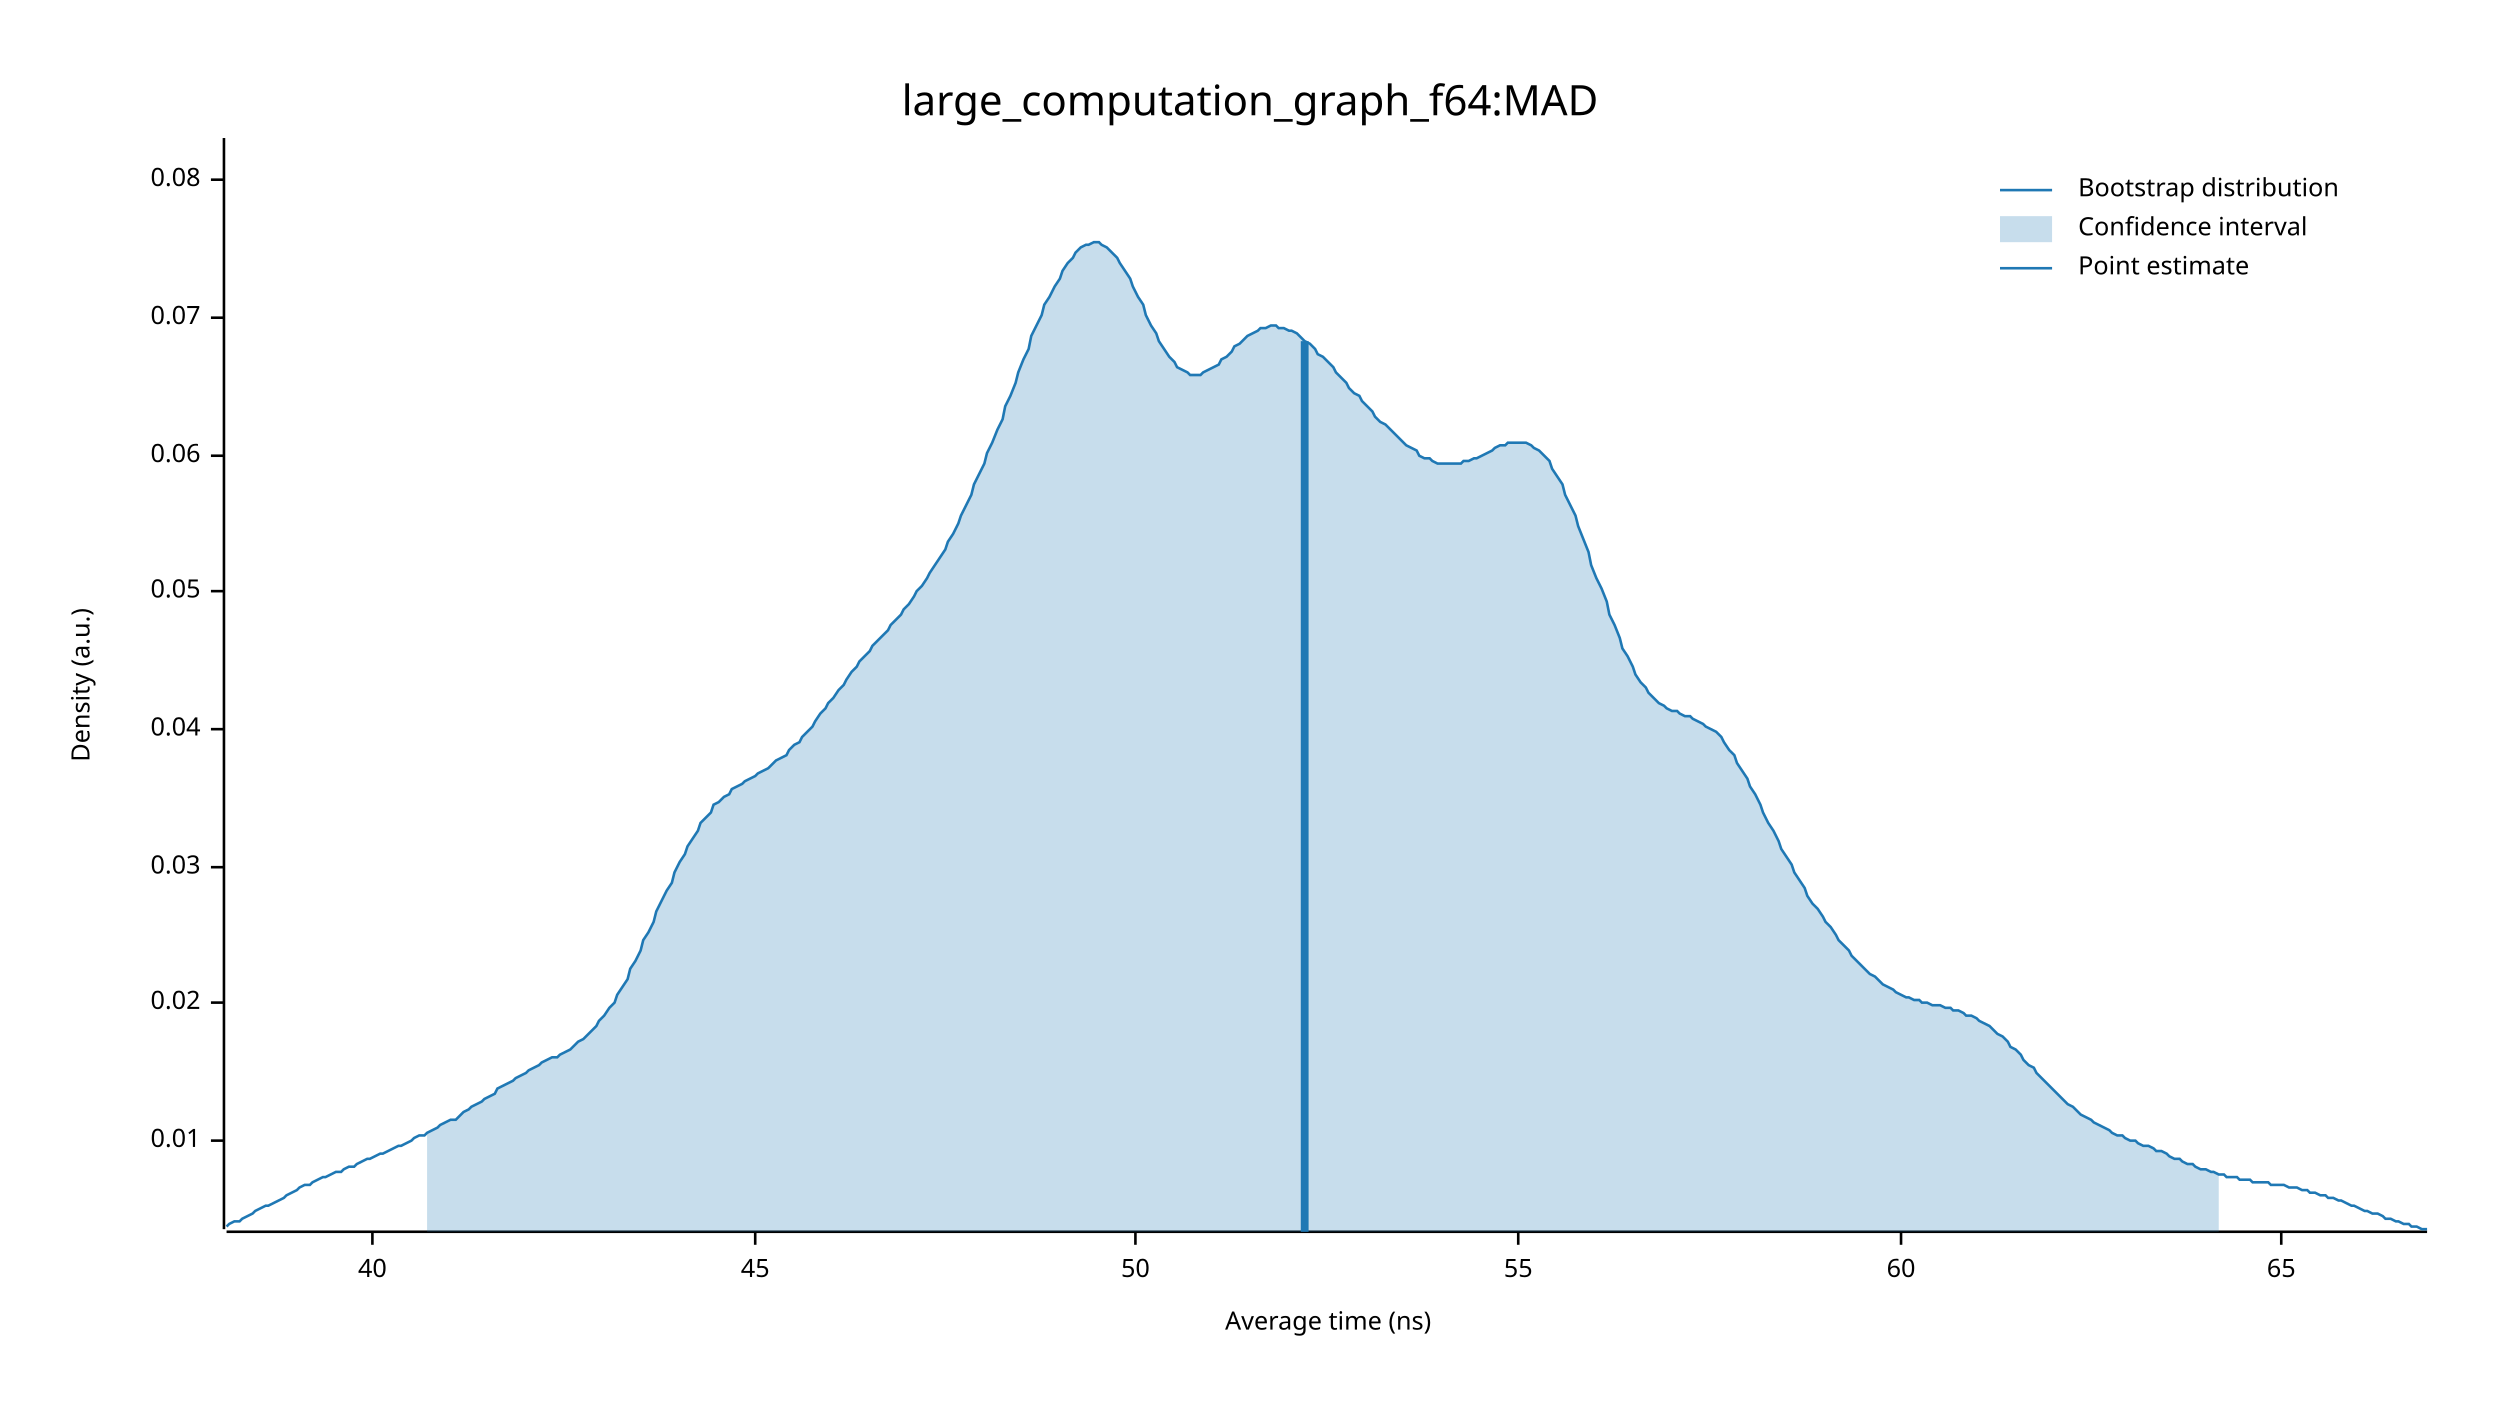
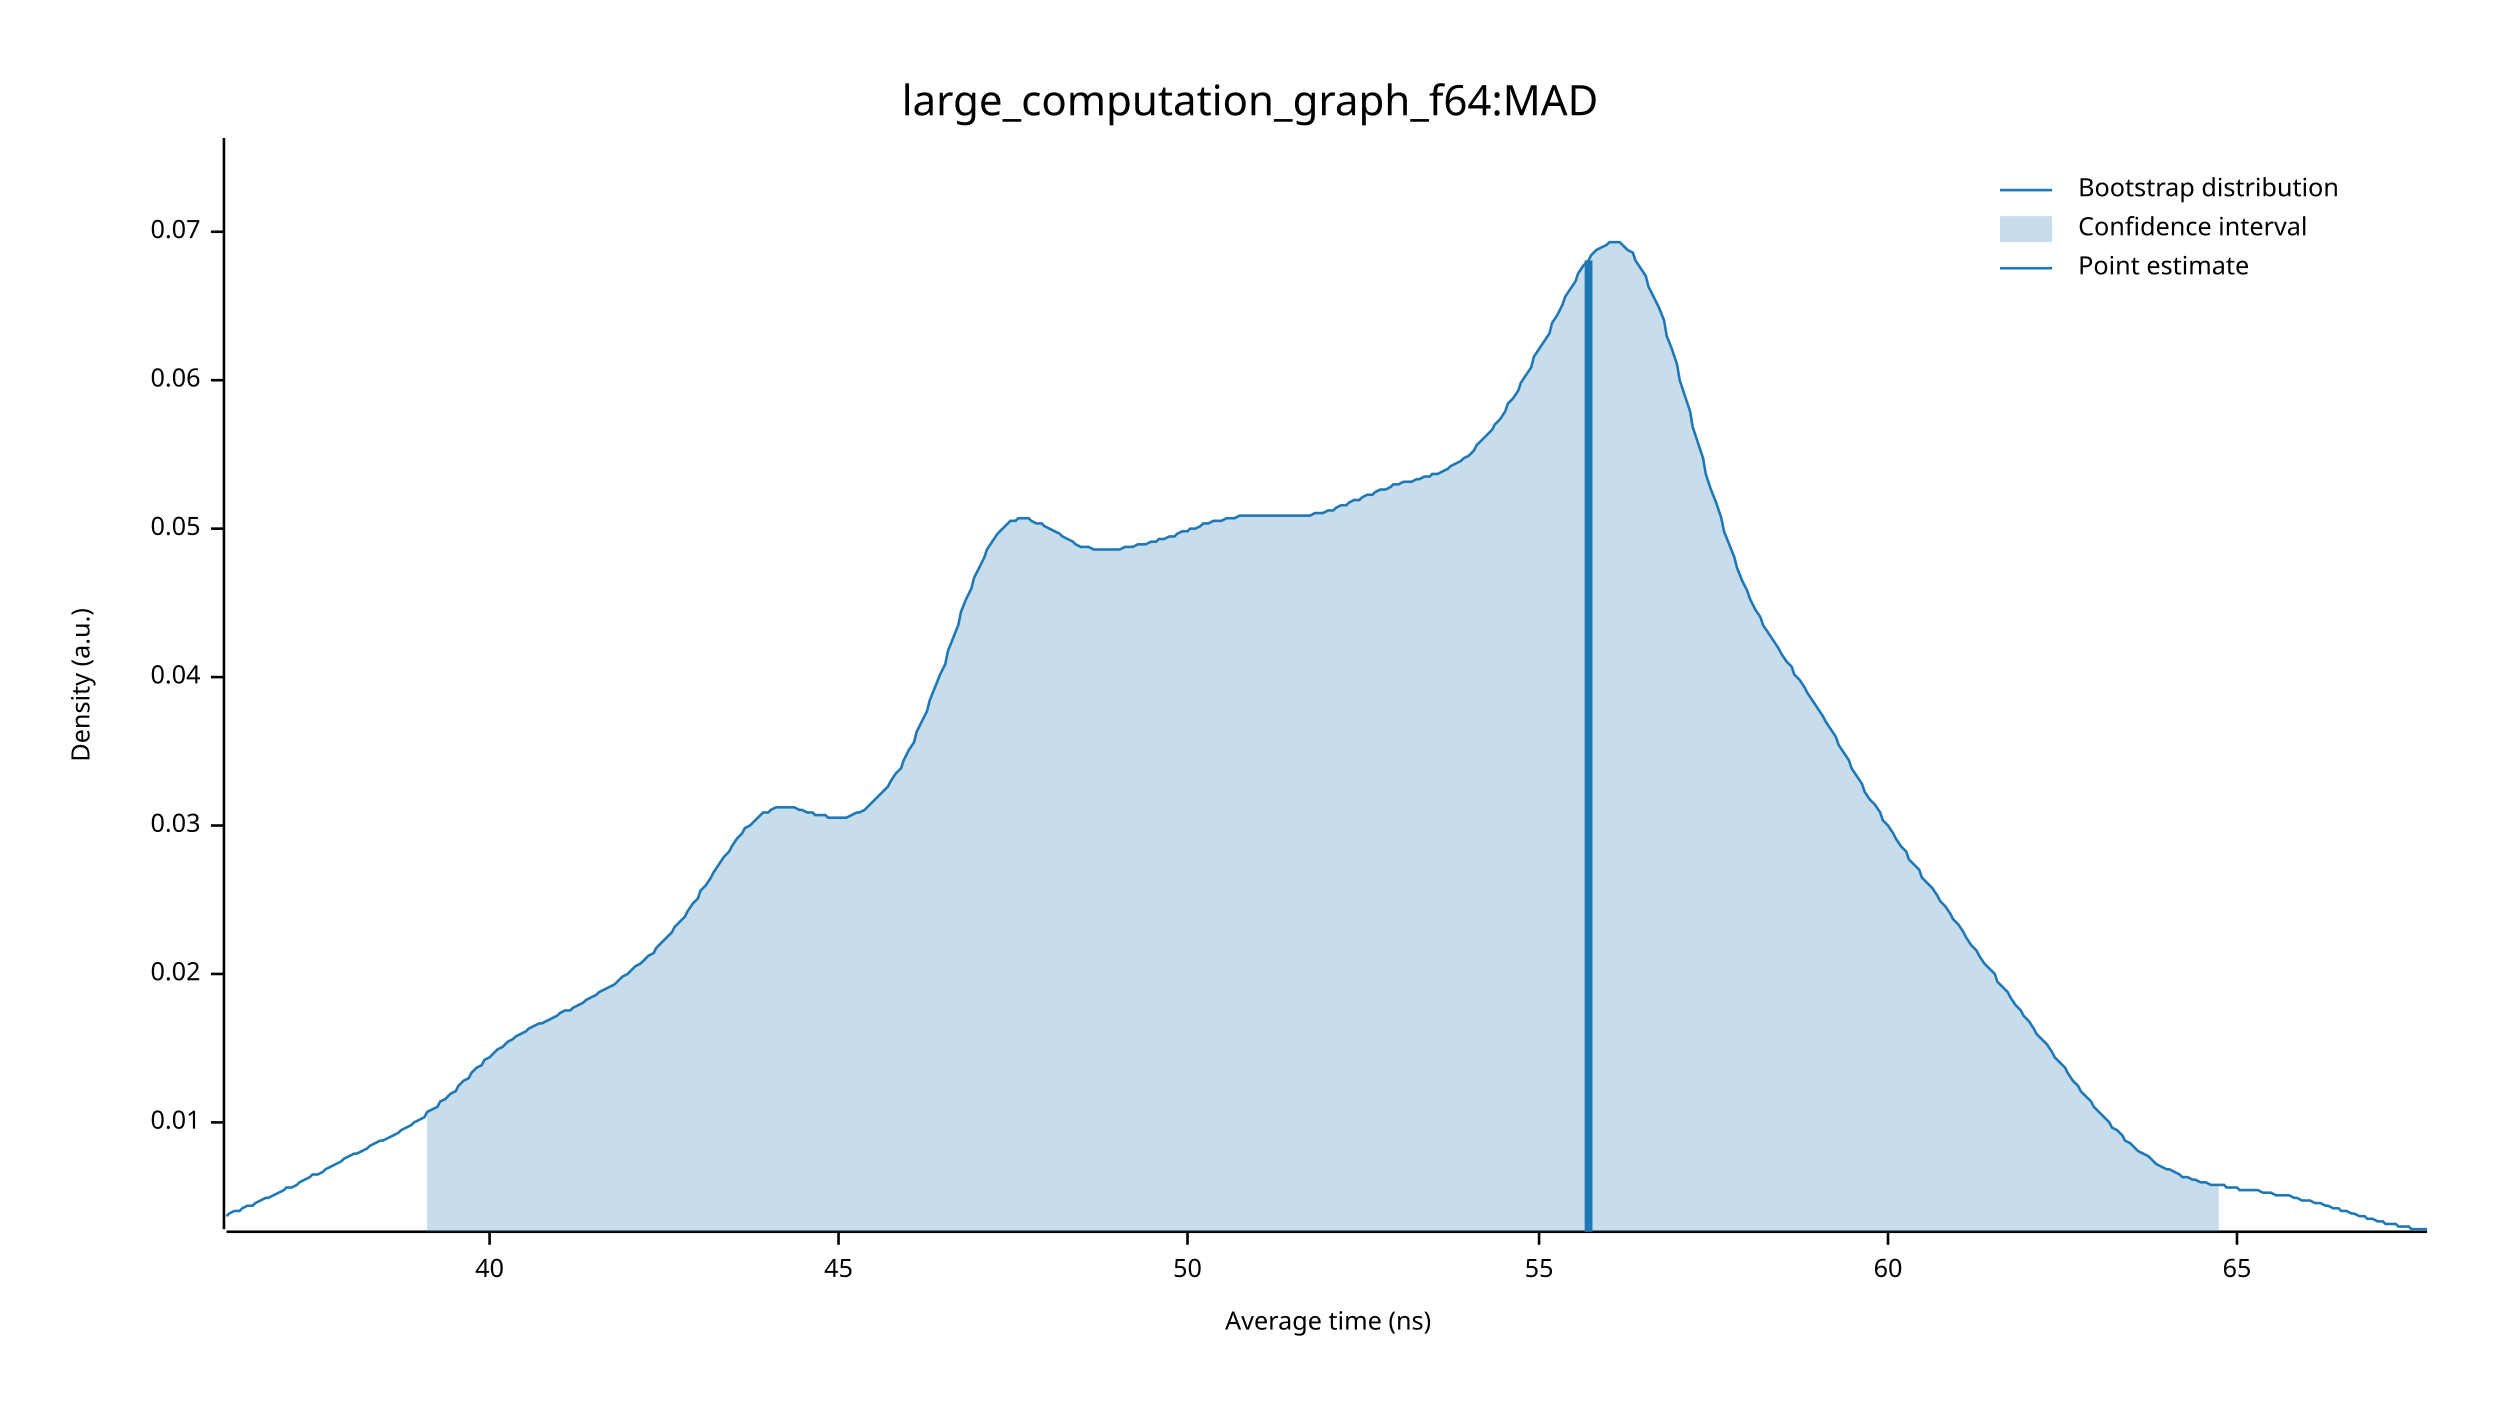
<svg xmlns="http://www.w3.org/2000/svg" width="960" height="540" viewBox="0 0 960 540">
  <text x="480" y="32" dy="0.76em" text-anchor="middle" font-family="sans-serif" font-size="16.129" opacity="1" fill="#000000">
large_computation_graph_f64:MAD
</text>
  <text x="27" y="263" dy="0.76em" text-anchor="middle" font-family="sans-serif" font-size="9.677" opacity="1" fill="#000000" transform="rotate(270, 27, 263)">
Density (a.u.)
</text>
  <text x="510" y="513" dy="-0.5ex" text-anchor="middle" font-family="sans-serif" font-size="9.677" opacity="1" fill="#000000">
Average time (ns)
</text>
  <polyline fill="none" opacity="1" stroke="#000000" stroke-width="1" points="86,53 86,472 " />
-   <text x="77" y="438" dy="0.5ex" text-anchor="end" font-family="sans-serif" font-size="9.677" opacity="1" fill="#000000">
+   <text x="77" y="431" dy="0.5ex" text-anchor="end" font-family="sans-serif" font-size="9.677" opacity="1" fill="#000000">
0.01
</text>
-   <polyline fill="none" opacity="1" stroke="#000000" stroke-width="1" points="81,438 86,438 " />
-   <text x="77" y="385" dy="0.5ex" text-anchor="end" font-family="sans-serif" font-size="9.677" opacity="1" fill="#000000">
+   <polyline fill="none" opacity="1" stroke="#000000" stroke-width="1" points="81,431 86,431 " />
+   <text x="77" y="374" dy="0.5ex" text-anchor="end" font-family="sans-serif" font-size="9.677" opacity="1" fill="#000000">
0.02
</text>
-   <polyline fill="none" opacity="1" stroke="#000000" stroke-width="1" points="81,385 86,385 " />
-   <text x="77" y="333" dy="0.5ex" text-anchor="end" font-family="sans-serif" font-size="9.677" opacity="1" fill="#000000">
+   <polyline fill="none" opacity="1" stroke="#000000" stroke-width="1" points="81,374 86,374 " />
+   <text x="77" y="317" dy="0.5ex" text-anchor="end" font-family="sans-serif" font-size="9.677" opacity="1" fill="#000000">
0.03
</text>
-   <polyline fill="none" opacity="1" stroke="#000000" stroke-width="1" points="81,333 86,333 " />
-   <text x="77" y="280" dy="0.5ex" text-anchor="end" font-family="sans-serif" font-size="9.677" opacity="1" fill="#000000">
+   <polyline fill="none" opacity="1" stroke="#000000" stroke-width="1" points="81,317 86,317 " />
+   <text x="77" y="260" dy="0.5ex" text-anchor="end" font-family="sans-serif" font-size="9.677" opacity="1" fill="#000000">
0.04
</text>
-   <polyline fill="none" opacity="1" stroke="#000000" stroke-width="1" points="81,280 86,280 " />
-   <text x="77" y="227" dy="0.5ex" text-anchor="end" font-family="sans-serif" font-size="9.677" opacity="1" fill="#000000">
+   <polyline fill="none" opacity="1" stroke="#000000" stroke-width="1" points="81,260 86,260 " />
+   <text x="77" y="203" dy="0.5ex" text-anchor="end" font-family="sans-serif" font-size="9.677" opacity="1" fill="#000000">
0.05
</text>
-   <polyline fill="none" opacity="1" stroke="#000000" stroke-width="1" points="81,227 86,227 " />
-   <text x="77" y="175" dy="0.5ex" text-anchor="end" font-family="sans-serif" font-size="9.677" opacity="1" fill="#000000">
+   <polyline fill="none" opacity="1" stroke="#000000" stroke-width="1" points="81,203 86,203 " />
+   <text x="77" y="146" dy="0.5ex" text-anchor="end" font-family="sans-serif" font-size="9.677" opacity="1" fill="#000000">
0.06
</text>
-   <polyline fill="none" opacity="1" stroke="#000000" stroke-width="1" points="81,175 86,175 " />
-   <text x="77" y="122" dy="0.5ex" text-anchor="end" font-family="sans-serif" font-size="9.677" opacity="1" fill="#000000">
+   <polyline fill="none" opacity="1" stroke="#000000" stroke-width="1" points="81,146 86,146 " />
+   <text x="77" y="89" dy="0.5ex" text-anchor="end" font-family="sans-serif" font-size="9.677" opacity="1" fill="#000000">
0.07
</text>
-   <polyline fill="none" opacity="1" stroke="#000000" stroke-width="1" points="81,122 86,122 " />
-   <text x="77" y="69" dy="0.5ex" text-anchor="end" font-family="sans-serif" font-size="9.677" opacity="1" fill="#000000">
- 0.08
- </text>
-   <polyline fill="none" opacity="1" stroke="#000000" stroke-width="1" points="81,69 86,69 " />
+   <polyline fill="none" opacity="1" stroke="#000000" stroke-width="1" points="81,89 86,89 " />
  <polyline fill="none" opacity="1" stroke="#000000" stroke-width="1" points="87,473 932,473 " />
-   <text x="143" y="483" dy="0.76em" text-anchor="middle" font-family="sans-serif" font-size="9.677" opacity="1" fill="#000000">
+   <text x="188" y="483" dy="0.76em" text-anchor="middle" font-family="sans-serif" font-size="9.677" opacity="1" fill="#000000">
40
</text>
-   <polyline fill="none" opacity="1" stroke="#000000" stroke-width="1" points="143,473 143,478 " />
-   <text x="290" y="483" dy="0.76em" text-anchor="middle" font-family="sans-serif" font-size="9.677" opacity="1" fill="#000000">
+   <polyline fill="none" opacity="1" stroke="#000000" stroke-width="1" points="188,473 188,478 " />
+   <text x="322" y="483" dy="0.76em" text-anchor="middle" font-family="sans-serif" font-size="9.677" opacity="1" fill="#000000">
45
</text>
-   <polyline fill="none" opacity="1" stroke="#000000" stroke-width="1" points="290,473 290,478 " />
-   <text x="436" y="483" dy="0.76em" text-anchor="middle" font-family="sans-serif" font-size="9.677" opacity="1" fill="#000000">
+   <polyline fill="none" opacity="1" stroke="#000000" stroke-width="1" points="322,473 322,478 " />
+   <text x="456" y="483" dy="0.76em" text-anchor="middle" font-family="sans-serif" font-size="9.677" opacity="1" fill="#000000">
50
</text>
-   <polyline fill="none" opacity="1" stroke="#000000" stroke-width="1" points="436,473 436,478 " />
-   <text x="583" y="483" dy="0.76em" text-anchor="middle" font-family="sans-serif" font-size="9.677" opacity="1" fill="#000000">
+   <polyline fill="none" opacity="1" stroke="#000000" stroke-width="1" points="456,473 456,478 " />
+   <text x="591" y="483" dy="0.76em" text-anchor="middle" font-family="sans-serif" font-size="9.677" opacity="1" fill="#000000">
55
</text>
-   <polyline fill="none" opacity="1" stroke="#000000" stroke-width="1" points="583,473 583,478 " />
-   <text x="730" y="483" dy="0.76em" text-anchor="middle" font-family="sans-serif" font-size="9.677" opacity="1" fill="#000000">
+   <polyline fill="none" opacity="1" stroke="#000000" stroke-width="1" points="591,473 591,478 " />
+   <text x="725" y="483" dy="0.76em" text-anchor="middle" font-family="sans-serif" font-size="9.677" opacity="1" fill="#000000">
60
</text>
-   <polyline fill="none" opacity="1" stroke="#000000" stroke-width="1" points="730,473 730,478 " />
-   <text x="876" y="483" dy="0.76em" text-anchor="middle" font-family="sans-serif" font-size="9.677" opacity="1" fill="#000000">
+   <polyline fill="none" opacity="1" stroke="#000000" stroke-width="1" points="725,473 725,478 " />
+   <text x="859" y="483" dy="0.76em" text-anchor="middle" font-family="sans-serif" font-size="9.677" opacity="1" fill="#000000">
65
</text>
-   <polyline fill="none" opacity="1" stroke="#000000" stroke-width="1" points="876,473 876,478 " />
-   <polyline fill="none" opacity="1" stroke="#1F78B4" stroke-width="1" points="87,471 88,470 90,469 92,469 93,468 95,467 97,466 98,465 100,464 102,463 103,463 105,462 107,461 109,460 110,459 112,458 114,457 115,456 117,455 119,455 120,454 122,453 124,452 125,452 127,451 129,450 131,450 132,449 134,448 136,448 137,447 139,446 141,445 142,445 144,444 146,443 147,443 149,442 151,441 153,440 154,440 156,439 158,438 159,437 161,436 163,436 164,435 166,434 168,433 169,432 171,431 173,430 175,430 176,429 178,427 180,426 181,425 183,424 185,423 186,422 188,421 190,420 191,418 193,417 195,416 197,415 198,414 200,413 202,412 203,411 205,410 207,409 208,408 210,407 212,406 214,406 215,405 217,404 219,403 220,402 222,400 224,399 225,398 227,396 229,394 230,392 232,390 234,387 236,385 237,382 239,379 241,376 242,372 244,369 246,365 247,361 249,358 251,354 252,350 254,346 256,342 258,339 259,335 261,331 263,328 264,325 266,322 268,319 269,316 271,314 273,312 274,309 276,308 278,306 280,305 281,303 283,302 285,301 286,300 288,299 290,298 291,297 293,296 295,295 296,294 298,292 300,291 302,290 303,288 305,286 307,285 308,283 310,281 312,279 313,277 315,274 317,272 318,270 320,268 322,265 324,263 325,261 327,258 329,256 330,254 332,252 334,250 335,248 337,246 339,244 341,242 342,240 344,238 346,236 347,234 349,232 351,229 352,227 354,225 356,222 357,220 359,217 361,214 363,211 364,208 366,205 368,201 369,198 371,194 373,190 374,186 376,182 378,178 379,174 381,170 383,165 385,161 386,156 388,152 390,147 391,143 393,138 395,134 396,129 398,125 400,121 401,117 403,114 405,110 407,107 408,104 410,101 412,99 413,97 415,95 417,94 418,94 420,93 422,93 423,94 425,95 427,97 429,99 430,101 432,104 434,107 435,110 437,114 439,117 440,121 442,125 444,128 445,131 447,134 449,137 451,139 452,141 454,142 456,143 457,144 459,144 461,144 462,143 464,142 466,141 468,140 469,138 471,137 473,135 474,133 476,132 478,130 479,129 481,128 483,127 484,126 486,126 488,125 490,125 491,126 493,126 495,127 496,127 498,128 500,130 501,131 503,132 505,134 506,136 508,137 510,139 512,141 513,143 515,145 517,147 518,149 520,151 522,152 523,154 525,156 527,158 528,160 530,162 532,163 534,165 535,166 537,168 539,170 540,171 542,172 544,173 545,175 547,176 549,176 550,177 552,178 554,178 556,178 557,178 559,178 561,178 562,177 564,177 566,176 567,176 569,175 571,174 573,173 574,172 576,171 578,171 579,170 581,170 583,170 584,170 586,170 588,171 589,172 591,173 593,175 595,177 596,180 598,183 600,186 601,190 603,194 605,198 606,202 608,207 610,212 611,217 613,222 615,226 617,231 618,236 620,240 622,245 623,249 625,252 627,256 628,259 630,262 632,264 633,266 635,268 637,270 639,271 640,272 642,273 644,273 645,274 647,275 649,275 650,276 652,277 654,278 655,279 657,280 659,281 661,283 662,285 664,288 666,290 667,293 669,296 671,299 672,302 674,305 676,309 677,312 679,316 681,319 683,323 684,326 686,329 688,332 689,335 691,338 693,341 694,344 696,347 698,349 700,352 701,354 703,356 705,359 706,361 708,363 710,365 711,367 713,369 715,371 716,372 718,374 720,375 722,377 723,378 725,379 727,380 728,381 730,382 732,383 733,383 735,384 737,384 738,385 740,385 742,386 744,386 745,386 747,387 749,387 750,388 752,388 754,389 755,390 757,390 759,391 760,392 762,393 764,394 766,396 767,397 769,398 771,400 772,402 774,403 776,405 777,407 779,409 781,410 782,412 784,414 786,416 788,418 789,419 791,421 793,423 794,424 796,425 798,427 799,428 801,429 803,430 804,431 806,432 808,433 810,434 811,435 813,436 815,436 816,437 818,438 820,438 821,439 823,440 825,440 827,441 828,442 830,442 832,443 833,444 835,445 837,445 838,446 840,447 842,447 843,448 845,449 847,449 849,450 850,450 852,451 854,451 855,452 857,452 859,452 860,453 862,453 864,453 865,454 867,454 869,454 871,454 872,455 874,455 876,455 877,455 879,456 881,456 882,456 884,457 886,457 887,458 889,458 891,459 893,459 894,460 896,460 898,461 899,461 901,462 903,463 904,463 906,464 908,465 909,465 911,466 913,466 915,467 916,468 918,468 920,469 921,469 923,470 925,470 926,471 928,471 930,472 932,472 " />
-   <polygon opacity="0.25" fill="#1F78B4" points="164,435 166,434 168,433 169,432 171,431 173,430 175,430 176,429 178,427 180,426 181,425 183,424 185,423 186,422 188,421 190,420 191,418 193,417 195,416 197,415 198,414 200,413 202,412 203,411 205,410 207,409 208,408 210,407 212,406 214,406 215,405 217,404 219,403 220,402 222,400 224,399 225,398 227,396 229,394 230,392 232,390 234,387 236,385 237,382 239,379 241,376 242,372 244,369 246,365 247,361 249,358 251,354 252,350 254,346 256,342 258,339 259,335 261,331 263,328 264,325 266,322 268,319 269,316 271,314 273,312 274,309 276,308 278,306 280,305 281,303 283,302 285,301 286,300 288,299 290,298 291,297 293,296 295,295 296,294 298,292 300,291 302,290 303,288 305,286 307,285 308,283 310,281 312,279 313,277 315,274 317,272 318,270 320,268 322,265 324,263 325,261 327,258 329,256 330,254 332,252 334,250 335,248 337,246 339,244 341,242 342,240 344,238 346,236 347,234 349,232 351,229 352,227 354,225 356,222 357,220 359,217 361,214 363,211 364,208 366,205 368,201 369,198 371,194 373,190 374,186 376,182 378,178 379,174 381,170 383,165 385,161 386,156 388,152 390,147 391,143 393,138 395,134 396,129 398,125 400,121 401,117 403,114 405,110 407,107 408,104 410,101 412,99 413,97 415,95 417,94 418,94 420,93 422,93 423,94 425,95 427,97 429,99 430,101 432,104 434,107 435,110 437,114 439,117 440,121 442,125 444,128 445,131 447,134 449,137 451,139 452,141 454,142 456,143 457,144 459,144 461,144 462,143 464,142 466,141 468,140 469,138 471,137 473,135 474,133 476,132 478,130 479,129 481,128 483,127 484,126 486,126 488,125 490,125 491,126 493,126 495,127 496,127 498,128 500,130 501,131 503,132 505,134 506,136 508,137 510,139 512,141 513,143 515,145 517,147 518,149 520,151 522,152 523,154 525,156 527,158 528,160 530,162 532,163 534,165 535,166 537,168 539,170 540,171 542,172 544,173 545,175 547,176 549,176 550,177 552,178 554,178 556,178 557,178 559,178 561,178 562,177 564,177 566,176 567,176 569,175 571,174 573,173 574,172 576,171 578,171 579,170 581,170 583,170 584,170 586,170 588,171 589,172 591,173 593,175 595,177 596,180 598,183 600,186 601,190 603,194 605,198 606,202 608,207 610,212 611,217 613,222 615,226 617,231 618,236 620,240 622,245 623,249 625,252 627,256 628,259 630,262 632,264 633,266 635,268 637,270 639,271 640,272 642,273 644,273 645,274 647,275 649,275 650,276 652,277 654,278 655,279 657,280 659,281 661,283 662,285 664,288 666,290 667,293 669,296 671,299 672,302 674,305 676,309 677,312 679,316 681,319 683,323 684,326 686,329 688,332 689,335 691,338 693,341 694,344 696,347 698,349 700,352 701,354 703,356 705,359 706,361 708,363 710,365 711,367 713,369 715,371 716,372 718,374 720,375 722,377 723,378 725,379 727,380 728,381 730,382 732,383 733,383 735,384 737,384 738,385 740,385 742,386 744,386 745,386 747,387 749,387 750,388 752,388 754,389 755,390 757,390 759,391 760,392 762,393 764,394 766,396 767,397 769,398 771,400 772,402 774,403 776,405 777,407 779,409 781,410 782,412 784,414 786,416 788,418 789,419 791,421 793,423 794,424 796,425 798,427 799,428 801,429 803,430 804,431 806,432 808,433 810,434 811,435 813,436 815,436 816,437 818,438 820,438 821,439 823,440 825,440 827,441 828,442 830,442 832,443 833,444 835,445 837,445 838,446 840,447 842,447 843,448 845,449 847,449 849,450 850,450 852,451 852,473 164,473 " />
-   <polyline fill="none" opacity="1" stroke="#1F78B4" stroke-width="3" points="501,473 501,131 " />
+   <polyline fill="none" opacity="1" stroke="#000000" stroke-width="1" points="859,473 859,478 " />
+   <polyline fill="none" opacity="1" stroke="#1F78B4" stroke-width="1" points="87,467 88,466 90,465 92,465 93,464 95,463 97,463 98,462 100,461 102,460 103,460 105,459 107,458 109,457 110,456 112,456 114,455 115,454 117,453 119,452 120,451 122,451 124,450 125,449 127,448 129,447 131,446 132,445 134,444 136,443 137,443 139,442 141,441 142,440 144,439 146,438 147,438 149,437 151,436 153,435 154,434 156,433 158,432 159,431 161,430 163,429 164,427 166,426 168,425 169,423 171,422 173,420 175,419 176,417 178,415 180,414 181,412 183,410 185,409 186,407 188,406 190,404 191,403 193,402 195,400 197,399 198,398 200,397 202,396 203,395 205,394 207,393 208,393 210,392 212,391 214,390 215,389 217,388 219,388 220,387 222,386 224,385 225,384 227,383 229,382 230,381 232,380 234,379 236,378 237,377 239,375 241,374 242,373 244,371 246,370 247,369 249,367 251,366 252,364 254,362 256,360 258,358 259,356 261,354 263,352 264,350 266,347 268,345 269,342 271,340 273,337 274,335 276,332 278,329 280,327 281,325 283,322 285,320 286,318 288,317 290,315 291,314 293,312 295,312 296,311 298,310 300,310 302,310 303,310 305,310 307,311 308,311 310,312 312,312 313,313 315,313 317,313 318,314 320,314 322,314 324,314 325,314 327,313 329,312 330,312 332,311 334,309 335,308 337,306 339,304 341,302 342,300 344,297 346,295 347,292 349,288 351,285 352,281 354,277 356,273 357,269 359,264 361,259 363,255 364,250 366,245 368,240 369,235 371,230 373,226 374,222 376,218 378,214 379,211 381,208 383,205 385,203 386,202 388,200 390,200 391,199 393,199 395,199 396,200 398,201 400,201 401,202 403,203 405,204 407,205 408,206 410,207 412,208 413,209 415,210 417,210 418,210 420,211 422,211 423,211 425,211 427,211 429,211 430,211 432,210 434,210 435,210 437,209 439,209 440,209 442,208 444,208 445,207 447,207 449,206 451,206 452,205 454,204 456,204 457,203 459,203 461,202 462,201 464,201 466,200 468,200 469,200 471,199 473,199 474,199 476,198 478,198 479,198 481,198 483,198 484,198 486,198 488,198 490,198 491,198 493,198 495,198 496,198 498,198 500,198 501,198 503,198 505,197 506,197 508,197 510,196 512,196 513,195 515,194 517,194 518,193 520,192 522,192 523,191 525,190 527,190 528,189 530,188 532,188 534,187 535,186 537,186 539,185 540,185 542,185 544,184 545,184 547,183 549,183 550,182 552,182 554,181 556,180 557,179 559,178 561,177 562,176 564,175 566,173 567,171 569,169 571,167 573,165 574,163 576,161 578,158 579,155 581,153 583,150 584,147 586,144 588,141 589,137 591,134 593,131 595,128 596,124 598,121 600,117 601,114 603,111 605,108 606,105 608,102 610,100 611,98 613,96 615,95 617,94 618,93 620,93 622,93 623,94 625,96 627,97 628,100 630,103 632,106 633,110 635,114 637,118 639,123 640,129 642,134 644,140 645,146 647,152 649,158 650,164 652,170 654,176 655,182 657,188 659,193 661,199 662,204 664,209 666,214 667,218 669,223 671,227 672,230 674,234 676,237 677,240 679,243 681,246 683,249 684,251 686,254 688,256 689,259 691,261 693,264 694,266 696,269 698,272 700,275 701,277 703,280 705,283 706,286 708,289 710,292 711,295 713,298 715,301 716,304 718,307 720,309 722,312 723,315 725,317 727,320 728,322 730,325 732,327 733,330 735,332 737,334 738,337 740,339 742,341 744,344 745,346 747,348 749,351 750,353 752,355 754,358 755,360 757,363 759,365 760,367 762,370 764,372 766,374 767,377 769,379 771,381 772,383 774,386 776,388 777,390 779,392 781,395 782,397 784,399 786,401 788,404 789,406 791,408 793,410 794,412 796,415 798,417 799,419 801,421 803,423 804,425 806,427 808,429 810,431 811,433 813,434 815,436 816,438 818,439 820,441 821,442 823,443 825,444 827,446 828,447 830,448 832,449 833,449 835,450 837,451 838,452 840,452 842,453 843,453 845,454 847,454 849,455 850,455 852,455 854,455 855,456 857,456 859,456 860,457 862,457 864,457 865,457 867,457 869,458 871,458 872,458 874,459 876,459 877,459 879,459 881,460 882,460 884,461 886,461 887,461 889,462 891,462 893,463 894,463 896,464 898,464 899,465 901,465 903,466 904,466 906,467 908,467 909,468 911,468 913,469 915,469 916,470 918,470 920,470 921,471 923,471 925,471 926,472 928,472 930,472 932,472 " />
+   <polygon opacity="0.25" fill="#1F78B4" points="164,427 166,426 168,425 169,423 171,422 173,420 175,419 176,417 178,415 180,414 181,412 183,410 185,409 186,407 188,406 190,404 191,403 193,402 195,400 197,399 198,398 200,397 202,396 203,395 205,394 207,393 208,393 210,392 212,391 214,390 215,389 217,388 219,388 220,387 222,386 224,385 225,384 227,383 229,382 230,381 232,380 234,379 236,378 237,377 239,375 241,374 242,373 244,371 246,370 247,369 249,367 251,366 252,364 254,362 256,360 258,358 259,356 261,354 263,352 264,350 266,347 268,345 269,342 271,340 273,337 274,335 276,332 278,329 280,327 281,325 283,322 285,320 286,318 288,317 290,315 291,314 293,312 295,312 296,311 298,310 300,310 302,310 303,310 305,310 307,311 308,311 310,312 312,312 313,313 315,313 317,313 318,314 320,314 322,314 324,314 325,314 327,313 329,312 330,312 332,311 334,309 335,308 337,306 339,304 341,302 342,300 344,297 346,295 347,292 349,288 351,285 352,281 354,277 356,273 357,269 359,264 361,259 363,255 364,250 366,245 368,240 369,235 371,230 373,226 374,222 376,218 378,214 379,211 381,208 383,205 385,203 386,202 388,200 390,200 391,199 393,199 395,199 396,200 398,201 400,201 401,202 403,203 405,204 407,205 408,206 410,207 412,208 413,209 415,210 417,210 418,210 420,211 422,211 423,211 425,211 427,211 429,211 430,211 432,210 434,210 435,210 437,209 439,209 440,209 442,208 444,208 445,207 447,207 449,206 451,206 452,205 454,204 456,204 457,203 459,203 461,202 462,201 464,201 466,200 468,200 469,200 471,199 473,199 474,199 476,198 478,198 479,198 481,198 483,198 484,198 486,198 488,198 490,198 491,198 493,198 495,198 496,198 498,198 500,198 501,198 503,198 505,197 506,197 508,197 510,196 512,196 513,195 515,194 517,194 518,193 520,192 522,192 523,191 525,190 527,190 528,189 530,188 532,188 534,187 535,186 537,186 539,185 540,185 542,185 544,184 545,184 547,183 549,183 550,182 552,182 554,181 556,180 557,179 559,178 561,177 562,176 564,175 566,173 567,171 569,169 571,167 573,165 574,163 576,161 578,158 579,155 581,153 583,150 584,147 586,144 588,141 589,137 591,134 593,131 595,128 596,124 598,121 600,117 601,114 603,111 605,108 606,105 608,102 610,100 611,98 613,96 615,95 617,94 618,93 620,93 622,93 623,94 625,96 627,97 628,100 630,103 632,106 633,110 635,114 637,118 639,123 640,129 642,134 644,140 645,146 647,152 649,158 650,164 652,170 654,176 655,182 657,188 659,193 661,199 662,204 664,209 666,214 667,218 669,223 671,227 672,230 674,234 676,237 677,240 679,243 681,246 683,249 684,251 686,254 688,256 689,259 691,261 693,264 694,266 696,269 698,272 700,275 701,277 703,280 705,283 706,286 708,289 710,292 711,295 713,298 715,301 716,304 718,307 720,309 722,312 723,315 725,317 727,320 728,322 730,325 732,327 733,330 735,332 737,334 738,337 740,339 742,341 744,344 745,346 747,348 749,351 750,353 752,355 754,358 755,360 757,363 759,365 760,367 762,370 764,372 766,374 767,377 769,379 771,381 772,383 774,386 776,388 777,390 779,392 781,395 782,397 784,399 786,401 788,404 789,406 791,408 793,410 794,412 796,415 798,417 799,419 801,421 803,423 804,425 806,427 808,429 810,431 811,433 813,434 815,436 816,438 818,439 820,441 821,442 823,443 825,444 827,446 828,447 830,448 832,449 833,449 835,450 837,451 838,452 840,452 842,453 843,453 845,454 847,454 849,455 850,455 852,455 852,473 164,473 " />
+   <polyline fill="none" opacity="1" stroke="#1F78B4" stroke-width="3" points="610,473 610,100 " />
  <text x="798" y="68" dy="0.76em" text-anchor="start" font-family="sans-serif" font-size="9.677" opacity="1" fill="#000000">
Bootstrap distribution
</text>
  <text x="798" y="83" dy="0.76em" text-anchor="start" font-family="sans-serif" font-size="9.677" opacity="1" fill="#000000">
Confidence interval
</text>
  <text x="798" y="98" dy="0.76em" text-anchor="start" font-family="sans-serif" font-size="9.677" opacity="1" fill="#000000">
Point estimate
</text>
  <polyline fill="none" opacity="1" stroke="#1F78B4" stroke-width="1" points="768,73 788,73 " />
  <rect x="768" y="83" width="20" height="10" opacity="0.25" fill="#1F78B4" stroke="none" />
  <polyline fill="none" opacity="1" stroke="#1F78B4" stroke-width="1" points="768,103 788,103 " />
</svg>
